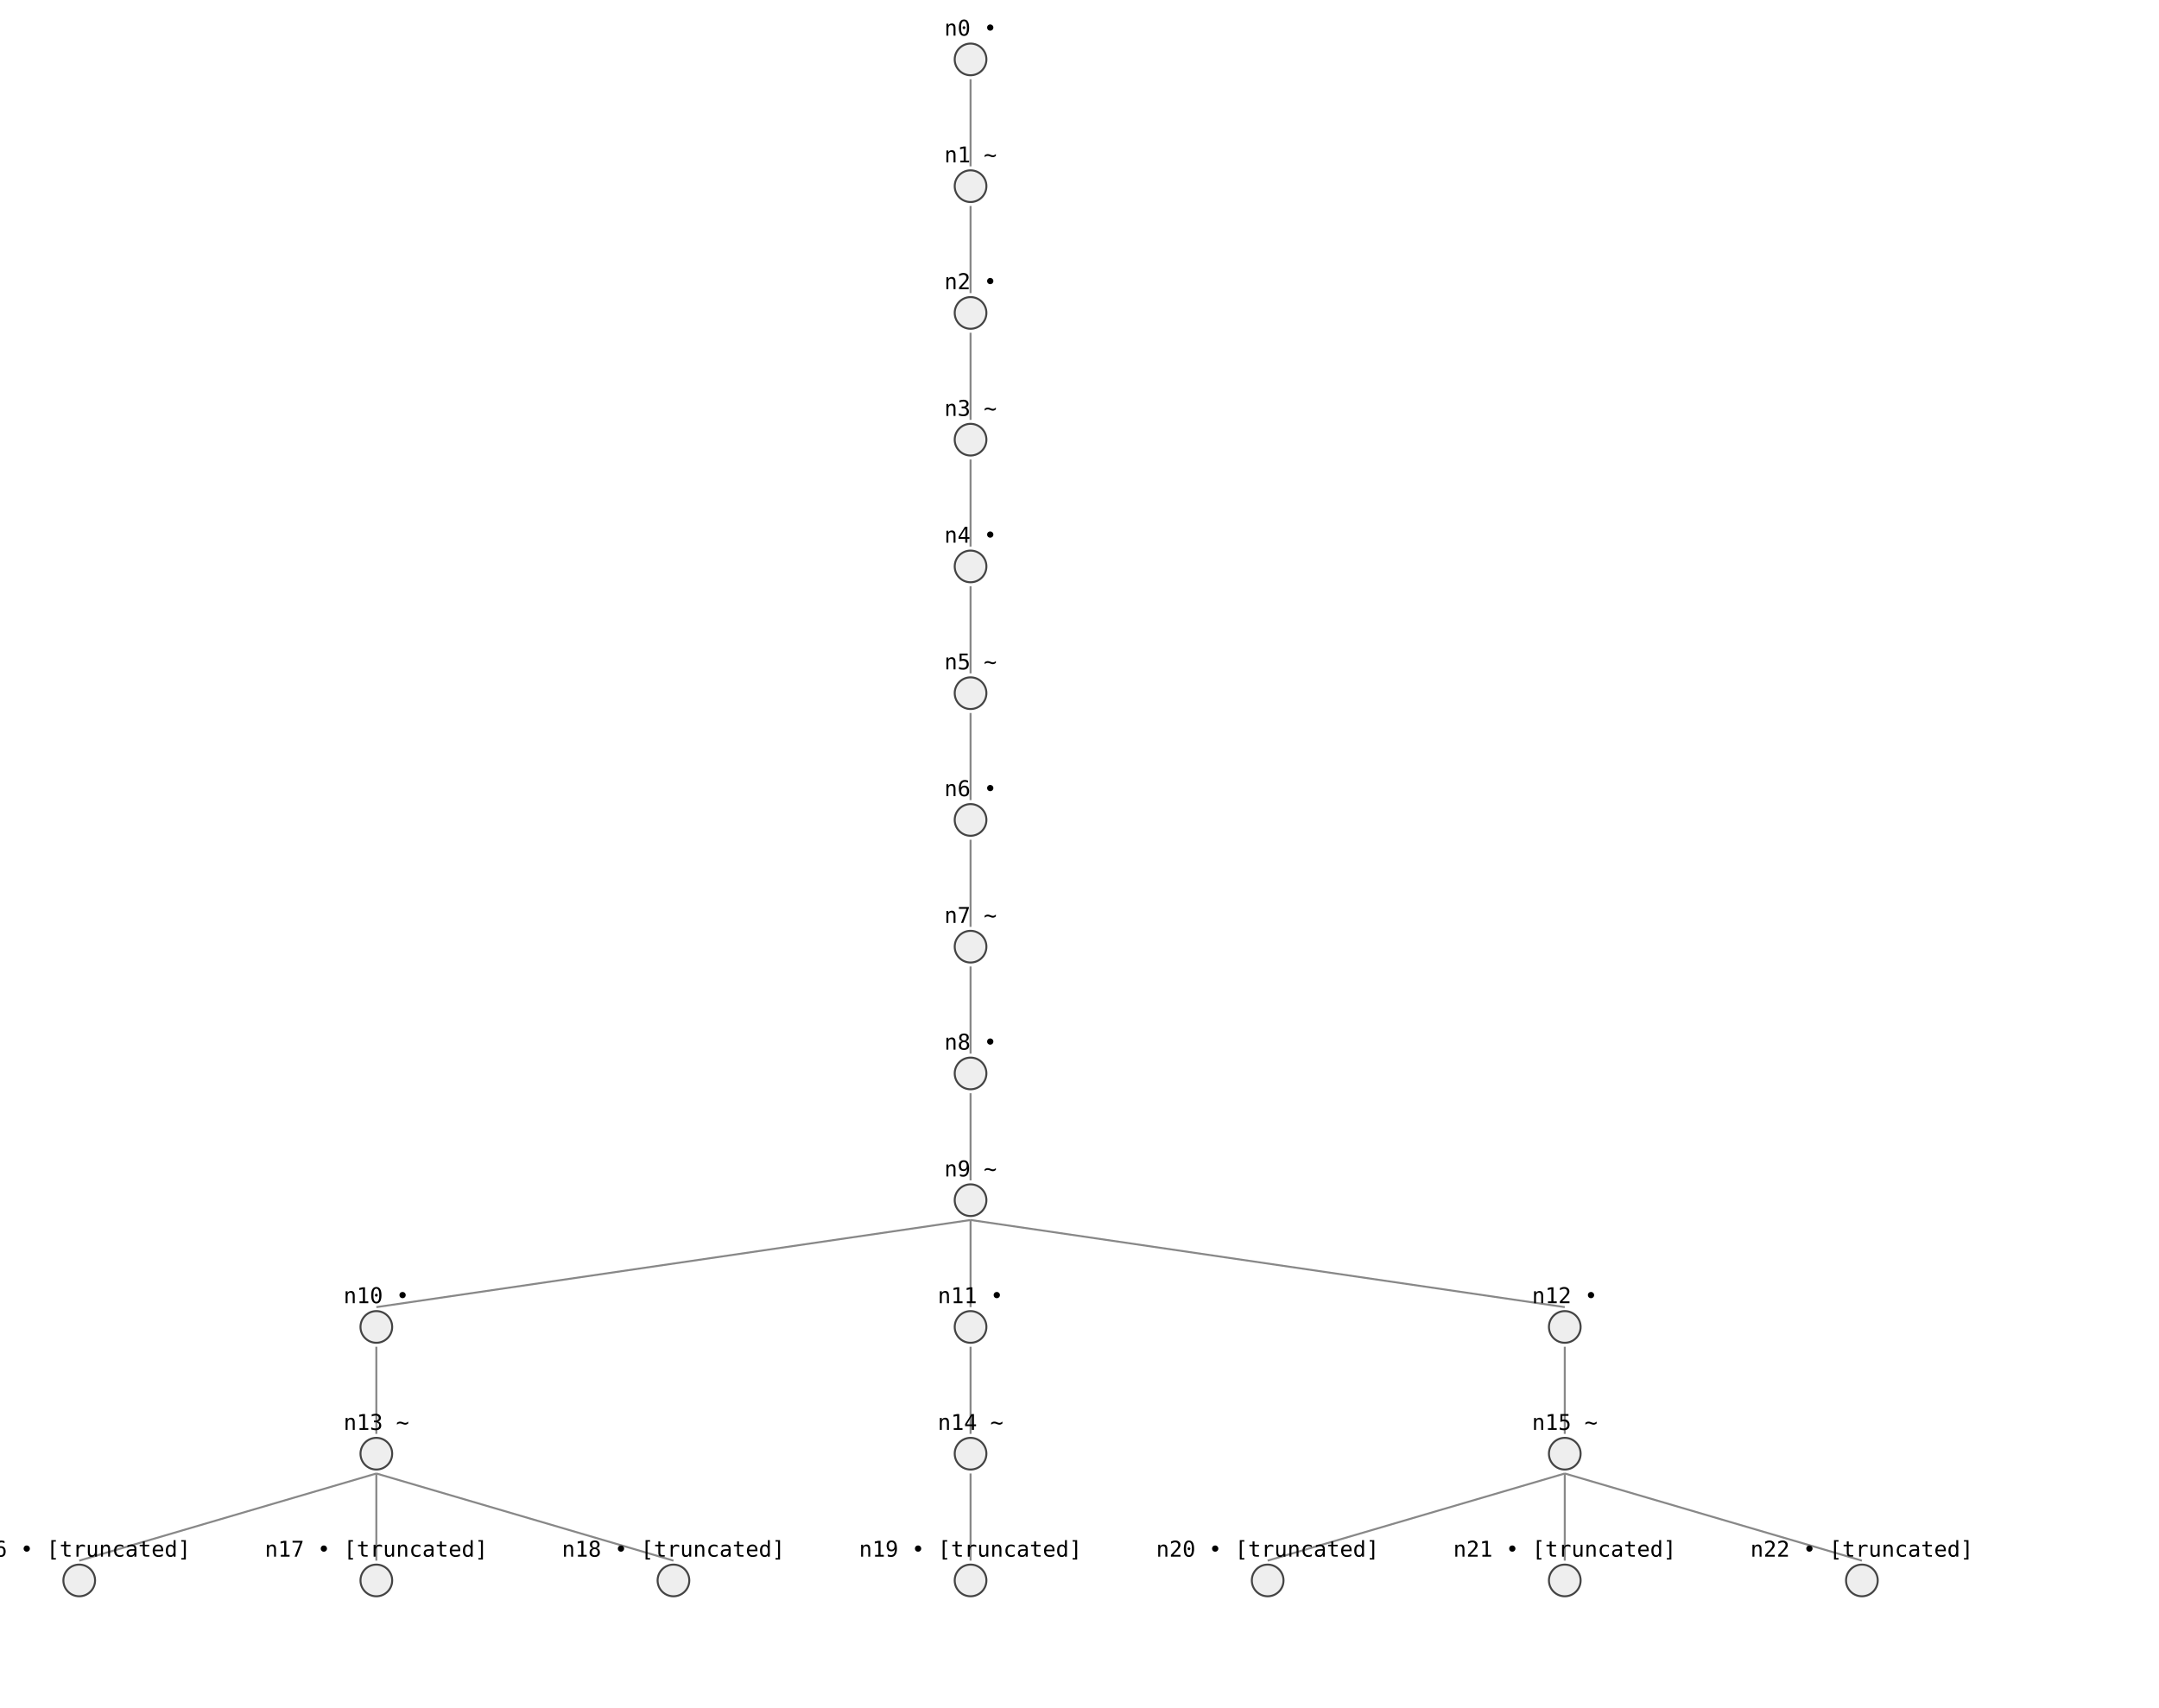
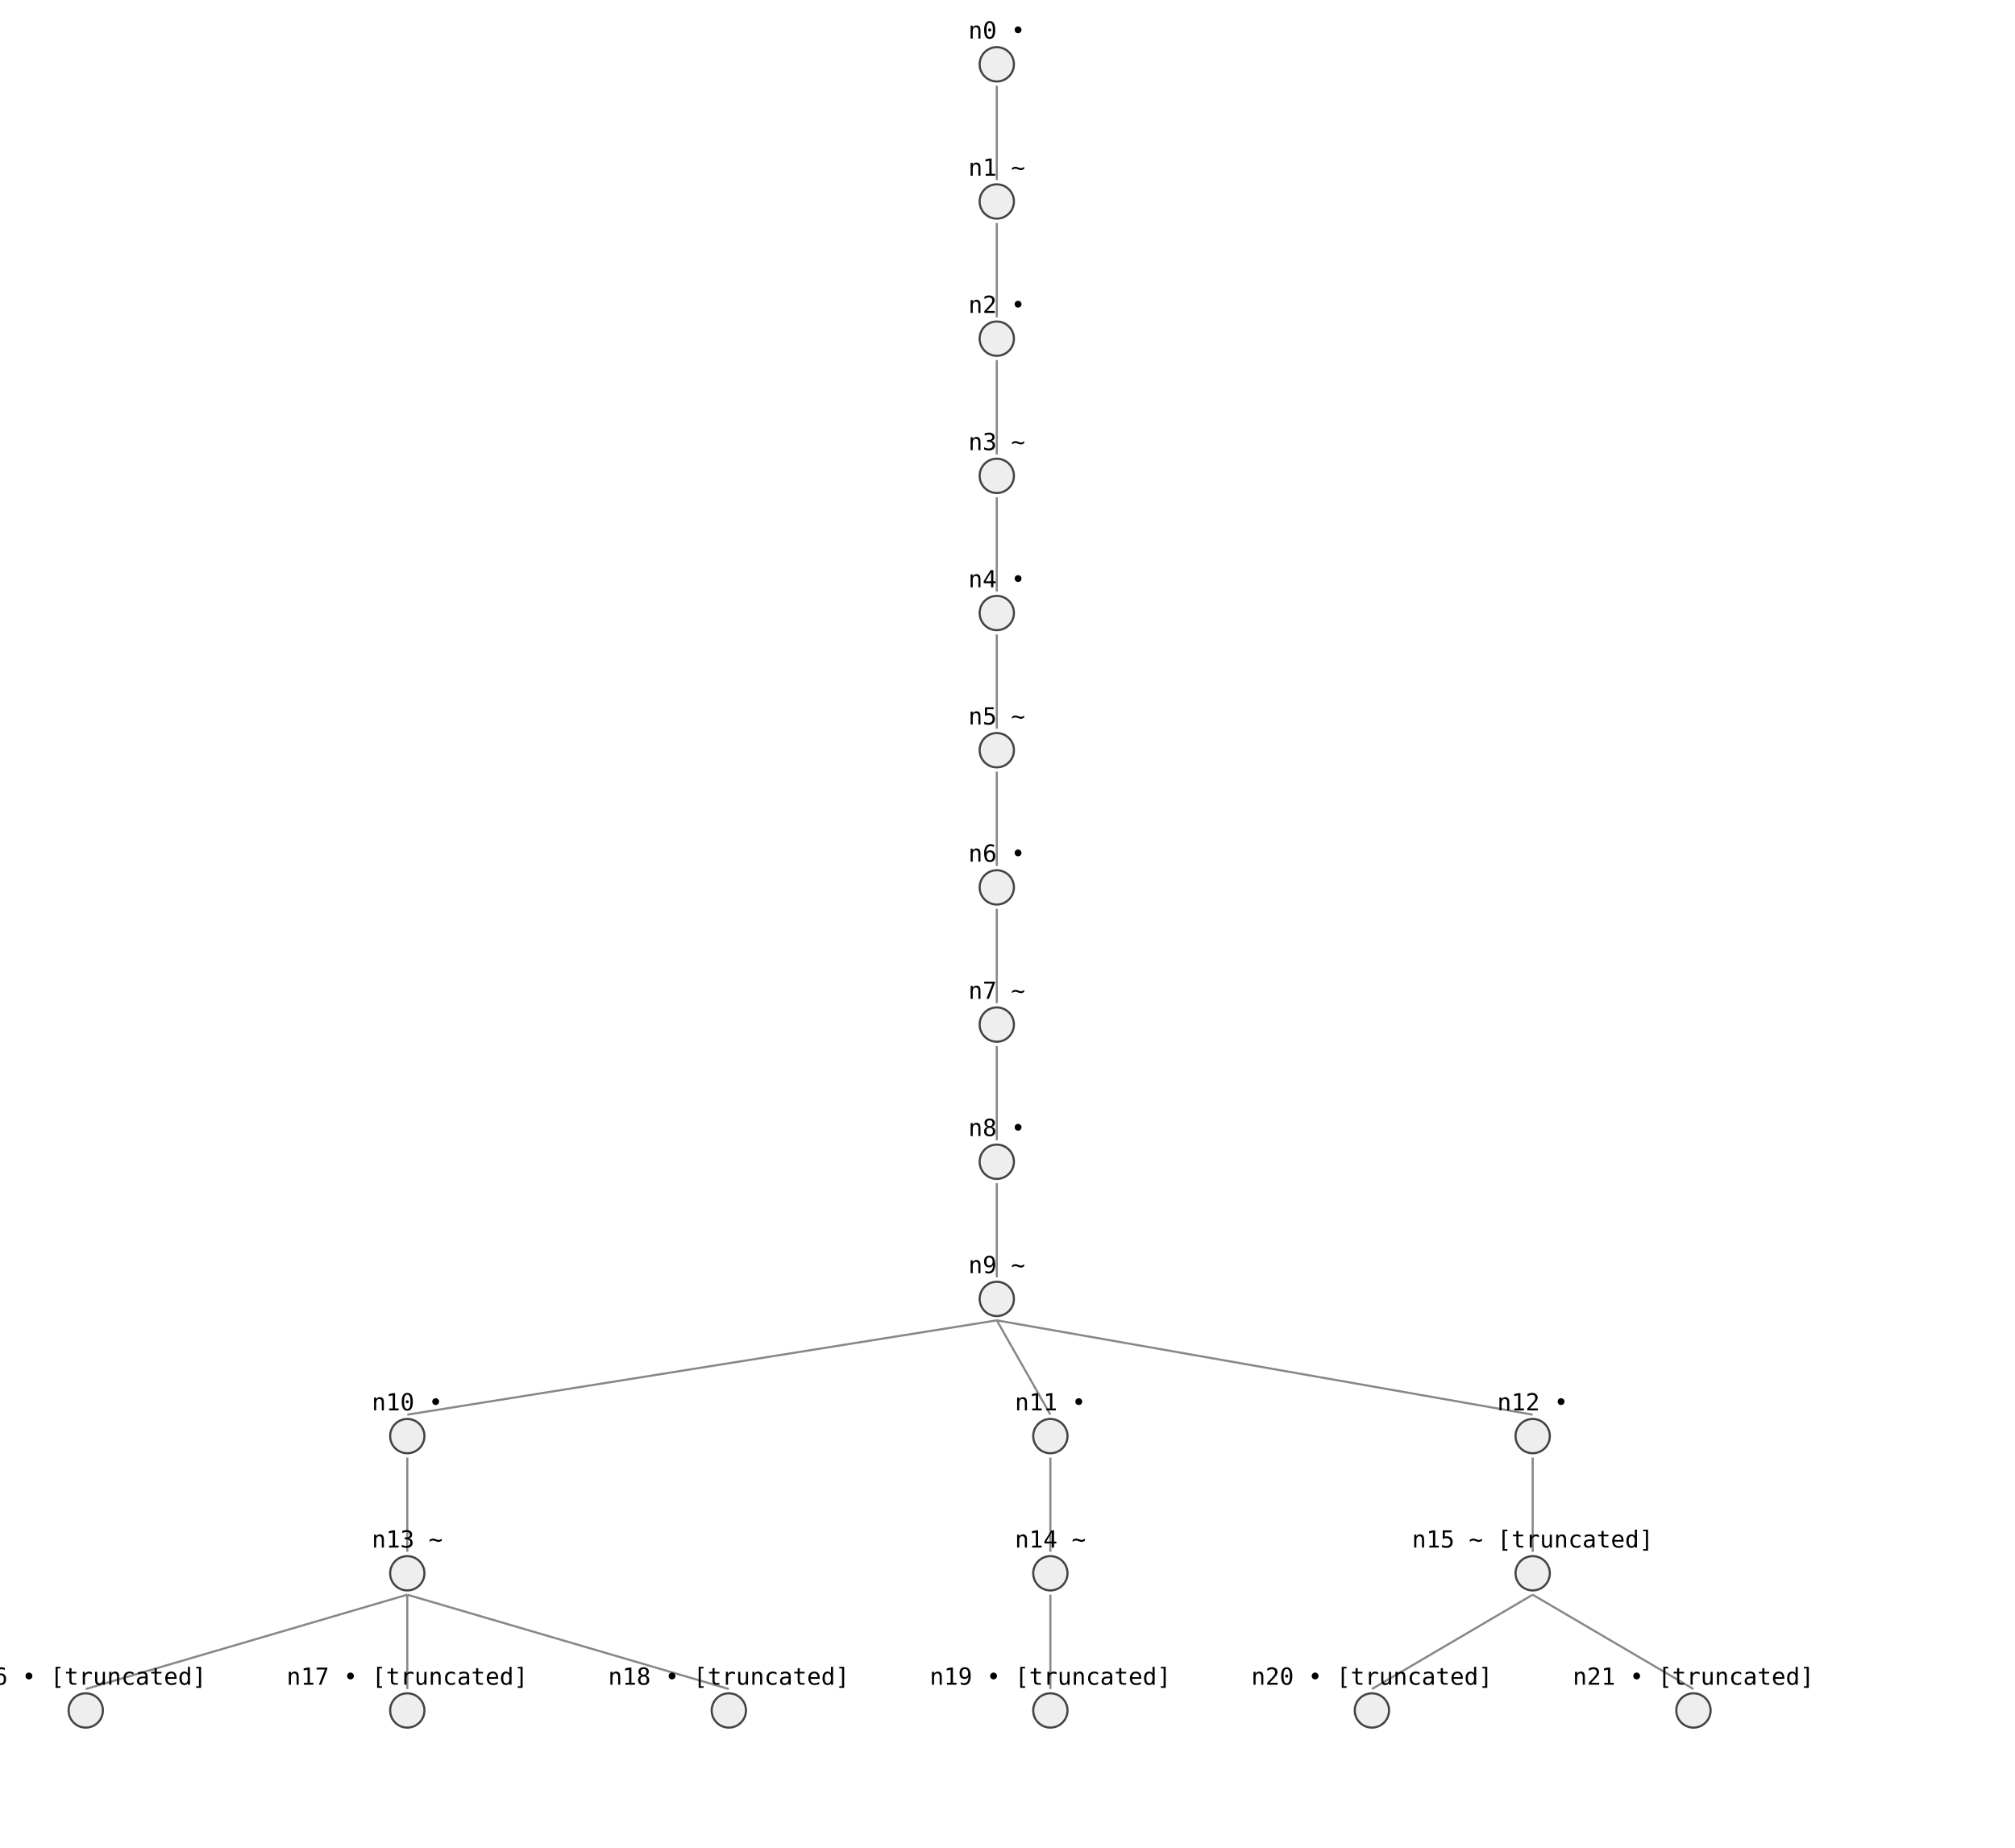
- <svg xmlns="http://www.w3.org/2000/svg" width="1090" height="862" font-family="monospace" font-size="11">
-   <line x1="490.0" y1="40.0" x2="490.0" y2="84.0" stroke="#888" />
-   <line x1="490.0" y1="104.0" x2="490.0" y2="148.0" stroke="#888" />
-   <line x1="490.0" y1="168.0" x2="490.0" y2="212.0" stroke="#888" />
-   <line x1="490.0" y1="232.0" x2="490.0" y2="276.0" stroke="#888" />
-   <line x1="490.0" y1="296.0" x2="490.0" y2="340.0" stroke="#888" />
-   <line x1="490.0" y1="360.0" x2="490.0" y2="404.0" stroke="#888" />
-   <line x1="490.0" y1="424.0" x2="490.0" y2="468.0" stroke="#888" />
-   <line x1="490.0" y1="488.0" x2="490.0" y2="532.0" stroke="#888" />
-   <line x1="490.0" y1="552.0" x2="490.0" y2="596.0" stroke="#888" />
-   <line x1="490.0" y1="616.0" x2="190.0" y2="660.0" stroke="#888" />
-   <line x1="490.0" y1="616.0" x2="490.0" y2="660.0" stroke="#888" />
-   <line x1="490.0" y1="616.0" x2="790.0" y2="660.0" stroke="#888" />
+ <svg xmlns="http://www.w3.org/2000/svg" width="940" height="862" font-family="monospace" font-size="11">
+   <line x1="465.0" y1="40.0" x2="465.0" y2="84.0" stroke="#888" />
+   <line x1="465.0" y1="104.0" x2="465.0" y2="148.0" stroke="#888" />
+   <line x1="465.0" y1="168.0" x2="465.0" y2="212.0" stroke="#888" />
+   <line x1="465.0" y1="232.0" x2="465.0" y2="276.0" stroke="#888" />
+   <line x1="465.0" y1="296.0" x2="465.0" y2="340.0" stroke="#888" />
+   <line x1="465.0" y1="360.0" x2="465.0" y2="404.0" stroke="#888" />
+   <line x1="465.0" y1="424.0" x2="465.0" y2="468.0" stroke="#888" />
+   <line x1="465.0" y1="488.0" x2="465.0" y2="532.0" stroke="#888" />
+   <line x1="465.0" y1="552.0" x2="465.0" y2="596.0" stroke="#888" />
+   <line x1="465.0" y1="616.0" x2="190.0" y2="660.0" stroke="#888" />
+   <line x1="465.0" y1="616.0" x2="490.0" y2="660.0" stroke="#888" />
+   <line x1="465.0" y1="616.0" x2="715.0" y2="660.0" stroke="#888" />
  <line x1="190.0" y1="680.0" x2="190.0" y2="724.0" stroke="#888" />
  <line x1="490.0" y1="680.0" x2="490.0" y2="724.0" stroke="#888" />
-   <line x1="790.0" y1="680.0" x2="790.0" y2="724.0" stroke="#888" />
+   <line x1="715.0" y1="680.0" x2="715.0" y2="724.0" stroke="#888" />
  <line x1="190.0" y1="744.0" x2="40.0" y2="788.0" stroke="#888" />
  <line x1="190.0" y1="744.0" x2="190.0" y2="788.0" stroke="#888" />
  <line x1="190.0" y1="744.0" x2="340.0" y2="788.0" stroke="#888" />
  <line x1="490.0" y1="744.0" x2="490.0" y2="788.0" stroke="#888" />
-   <line x1="790.0" y1="744.0" x2="640.0" y2="788.0" stroke="#888" />
-   <line x1="790.0" y1="744.0" x2="790.0" y2="788.0" stroke="#888" />
-   <line x1="790.0" y1="744.0" x2="940.0" y2="788.0" stroke="#888" />
-   <circle cx="490.0" cy="30.0" r="8" fill="#eee" stroke="#444" />
-   <text x="490.0" y="18.0" text-anchor="middle">n0 •</text>
-   <circle cx="490.0" cy="94.0" r="8" fill="#eee" stroke="#444" />
-   <text x="490.0" y="82.0" text-anchor="middle">n1 ~</text>
-   <circle cx="490.0" cy="158.0" r="8" fill="#eee" stroke="#444" />
-   <text x="490.0" y="146.0" text-anchor="middle">n2 •</text>
-   <circle cx="490.0" cy="222.0" r="8" fill="#eee" stroke="#444" />
-   <text x="490.0" y="210.0" text-anchor="middle">n3 ~</text>
-   <circle cx="490.0" cy="286.0" r="8" fill="#eee" stroke="#444" />
-   <text x="490.0" y="274.0" text-anchor="middle">n4 •</text>
-   <circle cx="490.0" cy="350.0" r="8" fill="#eee" stroke="#444" />
-   <text x="490.0" y="338.0" text-anchor="middle">n5 ~</text>
-   <circle cx="490.0" cy="414.0" r="8" fill="#eee" stroke="#444" />
-   <text x="490.0" y="402.0" text-anchor="middle">n6 •</text>
-   <circle cx="490.0" cy="478.0" r="8" fill="#eee" stroke="#444" />
-   <text x="490.0" y="466.0" text-anchor="middle">n7 ~</text>
-   <circle cx="490.0" cy="542.0" r="8" fill="#eee" stroke="#444" />
-   <text x="490.0" y="530.0" text-anchor="middle">n8 •</text>
-   <circle cx="490.0" cy="606.0" r="8" fill="#eee" stroke="#444" />
-   <text x="490.0" y="594.0" text-anchor="middle">n9 ~</text>
+   <line x1="715.0" y1="744.0" x2="640.0" y2="788.0" stroke="#888" />
+   <line x1="715.0" y1="744.0" x2="790.0" y2="788.0" stroke="#888" />
+   <circle cx="465.0" cy="30.0" r="8" fill="#eee" stroke="#444" />
+   <text x="465.0" y="18.0" text-anchor="middle">n0 •</text>
+   <circle cx="465.0" cy="94.0" r="8" fill="#eee" stroke="#444" />
+   <text x="465.0" y="82.0" text-anchor="middle">n1 ~</text>
+   <circle cx="465.0" cy="158.0" r="8" fill="#eee" stroke="#444" />
+   <text x="465.0" y="146.0" text-anchor="middle">n2 •</text>
+   <circle cx="465.0" cy="222.0" r="8" fill="#eee" stroke="#444" />
+   <text x="465.0" y="210.0" text-anchor="middle">n3 ~</text>
+   <circle cx="465.0" cy="286.0" r="8" fill="#eee" stroke="#444" />
+   <text x="465.0" y="274.0" text-anchor="middle">n4 •</text>
+   <circle cx="465.0" cy="350.0" r="8" fill="#eee" stroke="#444" />
+   <text x="465.0" y="338.0" text-anchor="middle">n5 ~</text>
+   <circle cx="465.0" cy="414.0" r="8" fill="#eee" stroke="#444" />
+   <text x="465.0" y="402.0" text-anchor="middle">n6 •</text>
+   <circle cx="465.0" cy="478.0" r="8" fill="#eee" stroke="#444" />
+   <text x="465.0" y="466.0" text-anchor="middle">n7 ~</text>
+   <circle cx="465.0" cy="542.0" r="8" fill="#eee" stroke="#444" />
+   <text x="465.0" y="530.0" text-anchor="middle">n8 •</text>
+   <circle cx="465.0" cy="606.0" r="8" fill="#eee" stroke="#444" />
+   <text x="465.0" y="594.0" text-anchor="middle">n9 ~</text>
  <circle cx="190.0" cy="670.0" r="8" fill="#eee" stroke="#444" />
  <text x="190.0" y="658.0" text-anchor="middle">n10 •</text>
  <circle cx="490.0" cy="670.0" r="8" fill="#eee" stroke="#444" />
  <text x="490.0" y="658.0" text-anchor="middle">n11 •</text>
-   <circle cx="790.0" cy="670.0" r="8" fill="#eee" stroke="#444" />
-   <text x="790.0" y="658.0" text-anchor="middle">n12 •</text>
+   <circle cx="715.0" cy="670.0" r="8" fill="#eee" stroke="#444" />
+   <text x="715.0" y="658.0" text-anchor="middle">n12 •</text>
  <circle cx="190.0" cy="734.0" r="8" fill="#eee" stroke="#444" />
  <text x="190.0" y="722.0" text-anchor="middle">n13 ~</text>
  <circle cx="490.0" cy="734.0" r="8" fill="#eee" stroke="#444" />
  <text x="490.0" y="722.0" text-anchor="middle">n14 ~</text>
-   <circle cx="790.0" cy="734.0" r="8" fill="#eee" stroke="#444" />
-   <text x="790.0" y="722.0" text-anchor="middle">n15 ~</text>
+   <circle cx="715.0" cy="734.0" r="8" fill="#eee" stroke="#444" />
+   <text x="715.0" y="722.0" text-anchor="middle">n15 ~ [truncated]</text>
  <circle cx="40.0" cy="798.0" r="8" fill="#eee" stroke="#444" />
  <text x="40.0" y="786.0" text-anchor="middle">n16 • [truncated]</text>
  <circle cx="190.0" cy="798.0" r="8" fill="#eee" stroke="#444" />
  <text x="190.0" y="786.0" text-anchor="middle">n17 • [truncated]</text>
  <circle cx="340.0" cy="798.0" r="8" fill="#eee" stroke="#444" />
  <text x="340.0" y="786.0" text-anchor="middle">n18 • [truncated]</text>
  <circle cx="490.0" cy="798.0" r="8" fill="#eee" stroke="#444" />
  <text x="490.0" y="786.0" text-anchor="middle">n19 • [truncated]</text>
  <circle cx="640.0" cy="798.0" r="8" fill="#eee" stroke="#444" />
  <text x="640.0" y="786.0" text-anchor="middle">n20 • [truncated]</text>
  <circle cx="790.0" cy="798.0" r="8" fill="#eee" stroke="#444" />
  <text x="790.0" y="786.0" text-anchor="middle">n21 • [truncated]</text>
-   <circle cx="940.0" cy="798.0" r="8" fill="#eee" stroke="#444" />
-   <text x="940.0" y="786.0" text-anchor="middle">n22 • [truncated]</text>
</svg>
